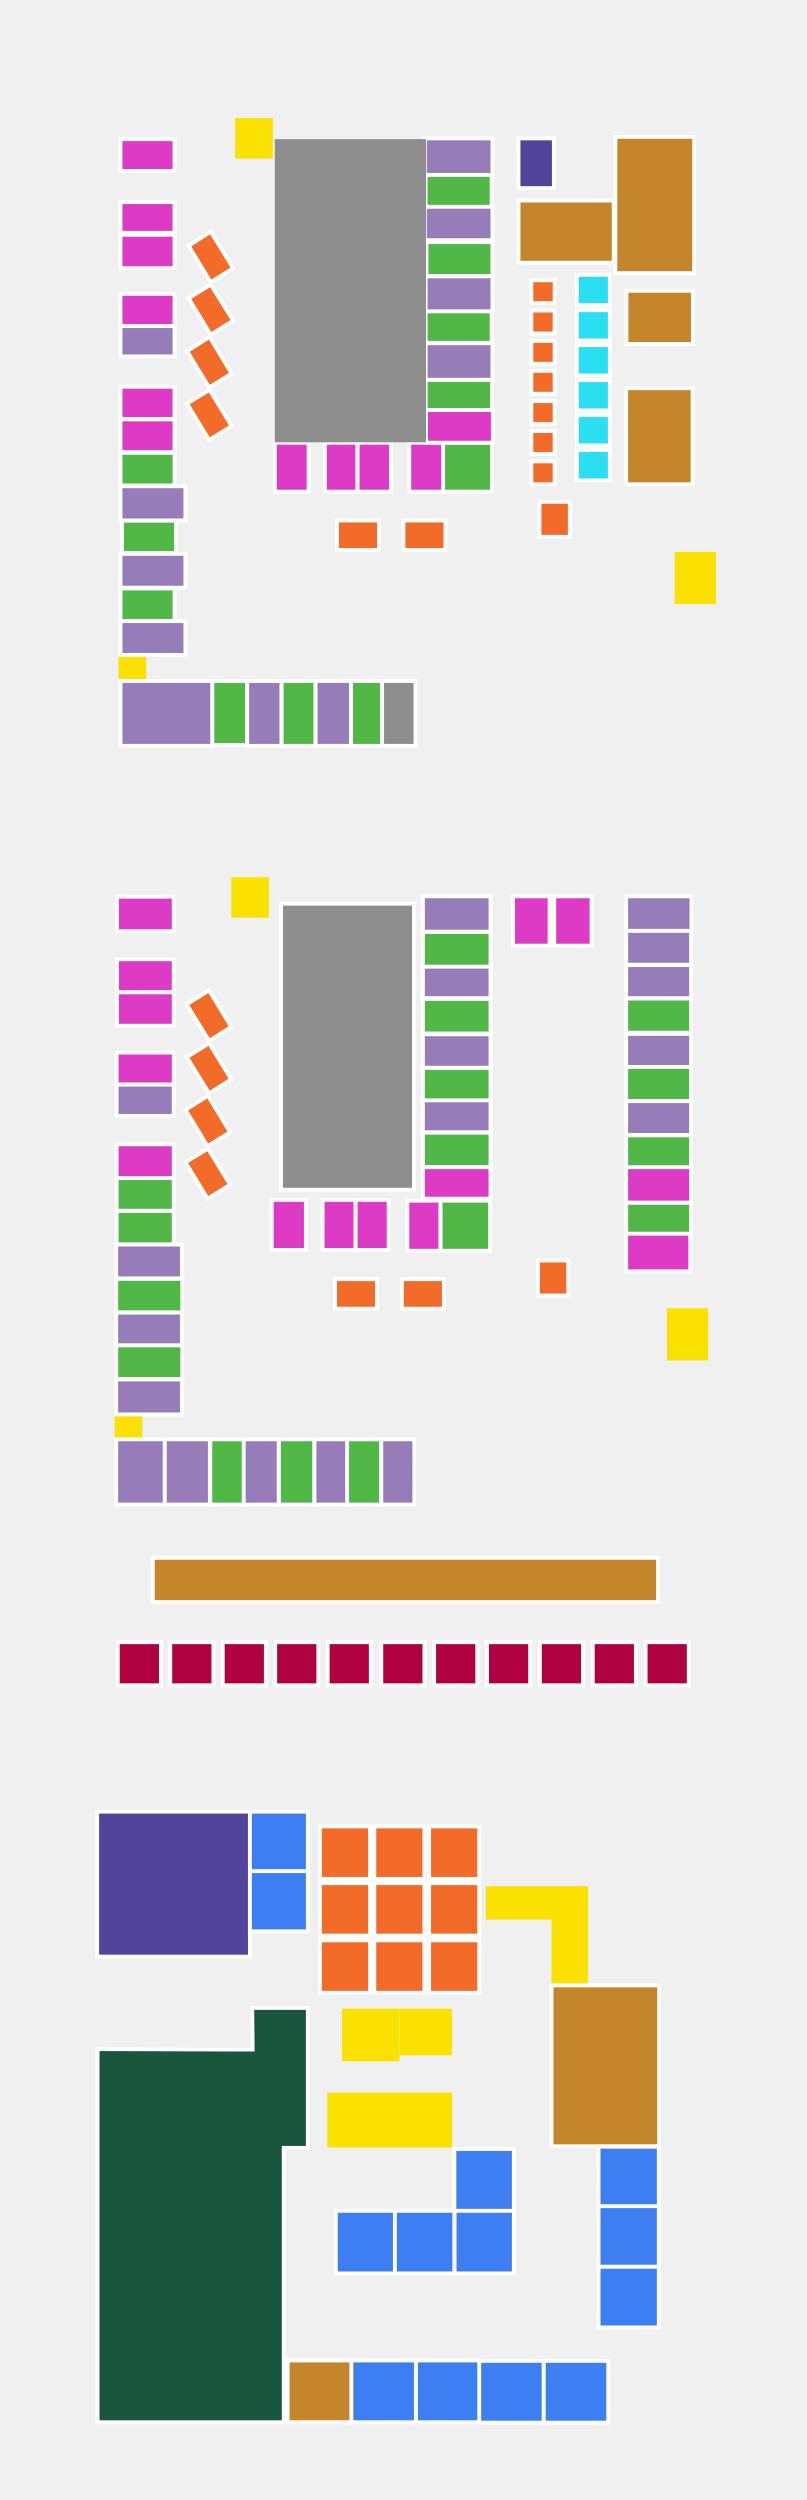
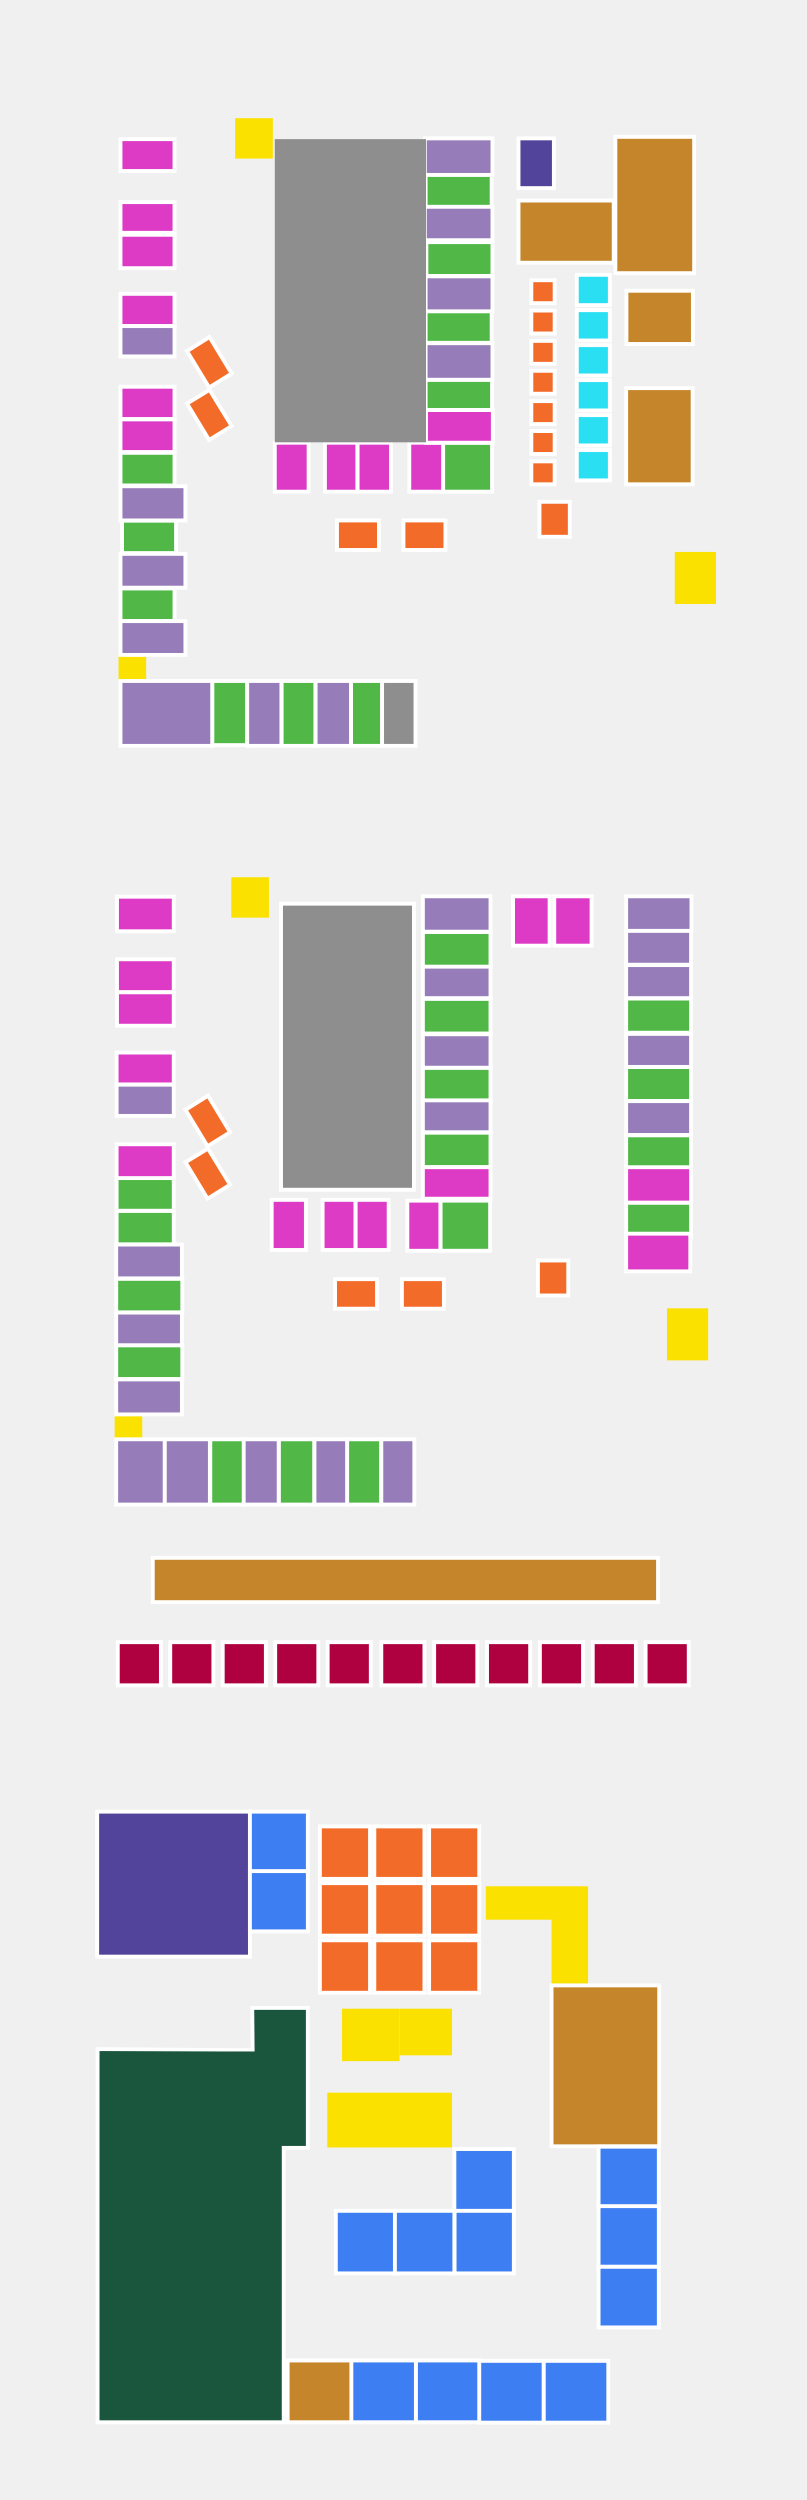
<svg xmlns="http://www.w3.org/2000/svg" id="Layer_1" version="1.1" viewBox="0 0 207.4 643.2">
  <defs>
    <style>
      .st0 {
        fill: none;
      }

      .st1, .st2 {
        fill: #1a563d;
      }

      .st1, .st3, .st4, .st5, .st6, .st7, .st8, .st9, .st10, .st11, .st12 {
        stroke: #fff;
        stroke-miterlimit: 10;
      }

      .st3 {
        fill: #51b848;
      }

      .st13, .st4 {
        fill: #8e8e8e;
      }

      .st5 {
        fill: #c5862b;
      }

      .st6 {
        fill: #dd3ac6;
      }

      .st7 {
        fill: #52439b;
      }

      .st8 {
        fill: #2adff2;
      }

      .st14 {
        fill: #fbe100;
      }

      .st9 {
        fill: #967cb9;
      }

      .st10 {
        fill: #3d7ef2;
      }

      .st11 {
        fill: #f36b28;
      }

      .st12 {
        fill: #af003f
      }
    </style>
  </defs>
  <g id="layer_3">
    <rect id="e1" class="st14" x="171.6" y="336.6" width="10.6" height="13.4" />
    <rect id="e2" class="st14" x="29.5" y="363.9" width="7.1" height="6.5" />
    <rect id="e3" class="st14" x="59.5" y="225.7" width="9.7" height="10.4" />
    <rect id="e4" class="st14" x="84.2" y="538.4" width="32.1" height="14.1" />
    <rect id="e5" class="st14" x="88" y="516.8" width="14.8" height="13.5" />
    <rect id="e6" class="st14" x="102.8" y="516.8" width="13.5" height="12" />
    <rect id="e7" class="st14" x="125" y="485.3" width="26.3" height="8.6" />
    <rect id="e8" class="st14" x="141.9" y="493.7" width="9.4" height="17.1" />
    <rect id="e9" class="st14" x="173.6" y="142" width="10.6" height="13.4" />
    <rect id="e10" class="st14" x="30.5" y="168.5" width="7.1" height="6.5" />
    <rect id="e11" class="st14" x="60.5" y="30.4" width="9.7" height="10.4" />
  </g>
  <g id="Layer_2">
    <rect id="rr1" class="st7" x="133.4" y="35.6" width="9.1" height="12.8" />
    <rect id="rr2" class="st7" x="25" y="466.1" width="39.3" height="37.3" />
    <rect id="_117" class="st3" x="31" y="116.5" width="13.9" height="8.4" />
    <rect id="_115" class="st3" x="31.4" y="133.9" width="13.9" height="8.4" />
    <rect id="_113" class="st3" x="31" y="151.4" width="13.9" height="8.4" />
    <rect id="_107" class="st3" x="54.6" y="175.2" width="9" height="16.5" />
    <rect id="_105" class="st3" x="72.4" y="175.2" width="8.8" height="16.7" />
    <rect id="_103" class="st3" x="90.3" y="175.2" width="8.1" height="16.7" />
    <rect id="ina" class="st4" x="98.3" y="175.2" width="8.6" height="16.7" />
    <rect id="_131" class="st3" x="114" y="113.9" width="12.6" height="12.6" />
    <rect id="_133" class="st3" x="109.5" y="97.7" width="17.1" height="7.8" />
    <rect id="_135" class="st3" x="109.5" y="80" width="17" height="8.2" />
    <rect id="_137" class="st3" x="109.7" y="62.3" width="17" height="8.7" />
    <rect id="_139" class="st3" x="109.5" y="44.9" width="17" height="8.7" />
    <rect id="_213" class="st3" x="29.9" y="346.1" width="17" height="8.7" />
    <rect id="_215" class="st3" x="29.9" y="329" width="17" height="8.7" />
    <rect id="_217" class="st3" x="30" y="311.5" width="14.7" height="8.7" />
    <rect id="_218" class="st3" x="30" y="302.8" width="14.7" height="8.7" />
    <rect id="_118" class="st6" x="31" y="107.9" width="13.9" height="8.4" />
    <rect id="_231" class="st3" x="113.3" y="308.9" width="12.8" height="12.9" />
    <rect id="_233" class="st3" x="108.8" y="291.4" width="17.4" height="8.9" />
    <rect id="_235" class="st3" x="108.8" y="274.7" width="17.4" height="8.9" />
    <rect id="_237" class="st3" x="108.8" y="257" width="17.4" height="8.9" />
    <rect id="_253" class="st3" x="161.1" y="309.4" width="16.7" height="8.8" />
    <rect id="_251" class="st3" x="161.1" y="292.1" width="16.7" height="8.8" />
    <rect id="_249" class="st3" x="161.1" y="274.5" width="16.7" height="8.8" />
    <rect id="_247" class="st3" x="161.1" y="256.9" width="16.7" height="8.8" />
    <rect id="_207" class="st3" x="54.1" y="370.3" width="8.7" height="16.8" />
    <rect id="_205" class="st3" x="71.7" y="370.3" width="9.2" height="16.8" />
    <rect id="_203" class="st3" x="89.3" y="370.3" width="8.8" height="16.8" />
    <rect id="_124" class="st6" x="31" y="35.8" width="13.9" height="8.2" />
    <rect id="_123" class="st6" x="31" y="52" width="13.9" height="7.9" />
    <rect id="_122" class="st6" x="31" y="60.4" width="13.9" height="8.6" />
    <rect id="_119" class="st6" x="31" y="99.5" width="13.9" height="8.3" />
    <rect id="_121" class="st6" x="31" y="75.6" width="13.9" height="8.3" />
    <rect id="_126" class="st6" x="70.7" y="113.9" width="8.7" height="12.6" />
    <rect id="_127" class="st6" x="83.6" y="113.9" width="8.4" height="12.6" />
    <rect id="_128" class="st6" x="92" y="113.9" width="8.6" height="12.6" />
    <rect id="_129" class="st6" x="105.3" y="113.9" width="8.7" height="12.6" />
    <rect id="_132" class="st6" x="109.6" y="105.5" width="17.2" height="8.4" />
    <rect id="_224" class="st6" x="30.1" y="230.7" width="14.6" height="8.9" />
    <rect id="_120" class="st9" x="31" y="83.9" width="13.9" height="7.8" />
    <rect id="_140" class="st9" x="109.3" y="35.6" width="17.4" height="9.4" />
    <rect id="_138" class="st9" x="109.3" y="53.2" width="17.4" height="8.6" />
    <rect id="_136" class="st9" x="109.5" y="71.1" width="17.2" height="9" />
    <rect id="_134" class="st9" x="109.5" y="88.3" width="17.2" height="9.4" />
    <rect id="_116" class="st9" x="31" y="125.1" width="16.7" height="8.8" />
    <rect id="_114" class="st9" x="31" y="142.5" width="16.7" height="8.7" />
    <rect id="_112" class="st9" x="31" y="159.8" width="16.7" height="8.7" />
    <rect id="_108" class="st9" x="31" y="175.2" width="23.6" height="16.7" />
    <rect id="_106" class="st9" x="63.6" y="175.2" width="8.8" height="16.7" />
    <rect id="_104" class="st9" x="81.2" y="175.2" width="9.1" height="16.7" />
    <rect id="_220" class="st9" x="30" y="279" width="14.7" height="8.1" />
    <rect id="_216" class="st9" x="29.9" y="320.2" width="16.9" height="8.7" />
    <rect id="_214" class="st9" x="29.9" y="337.7" width="16.9" height="8.4" />
    <rect id="_212" class="st9" x="29.9" y="354.9" width="16.9" height="9" />
    <rect id="_210" class="st9" x="29.9" y="370.3" width="12.5" height="16.8" />
    <rect id="_208" class="st9" x="42.4" y="370.3" width="11.6" height="16.8" />
    <rect id="_206" class="st9" x="62.7" y="370.3" width="9" height="16.8" />
    <rect id="_204" class="st9" x="80.9" y="370.3" width="8.4" height="16.8" />
    <rect id="_202" class="st9" x="98.1" y="370.3" width="8.5" height="16.8" />
    <rect id="_240" class="st9" x="108.8" y="230.6" width="17.4" height="9.1" />
    <rect id="_238" class="st9" x="108.8" y="248.1" width="17.4" height="8.7" />
    <rect id="_239" class="st3" x="108.8" y="239.8" width="17.4" height="8.9" />
    <rect id="_236" class="st9" x="108.8" y="266.1" width="17.4" height="8.6" />
    <rect id="_234" class="st9" x="108.8" y="283.1" width="17.4" height="8.2" />
    <rect id="_244" class="st9" x="161.1" y="230.6" width="16.8" height="8.9" />
    <rect id="_245" class="st9" x="161.1" y="239.5" width="16.7" height="8.7" />
    <rect id="_246" class="st9" x="161.1" y="248.3" width="16.7" height="8.5" />
    <rect id="_248" class="st9" x="161.1" y="266" width="16.7" height="8.5" />
    <rect id="_250" class="st9" x="161.1" y="283.3" width="16.7" height="8.7" />
    <rect id="_223" class="st6" x="30.1" y="246.8" width="14.6" height="8.5" />
    <rect id="_222" class="st6" x="30.1" y="255.3" width="14.6" height="8.6" />
    <rect id="_221" class="st6" x="30" y="270.8" width="14.7" height="8.2" />
    <rect id="_219" class="st6" x="30" y="294.4" width="14.7" height="8.7" />
    <rect id="_226" class="st6" x="69.9" y="308.7" width="8.8" height="12.9" />
    <rect id="_227" class="st6" x="83" y="308.7" width="8.5" height="12.9" />
    <rect id="_228" class="st6" x="91.5" y="308.7" width="8.5" height="12.9" />
    <rect id="_229" class="st6" x="104.8" y="308.9" width="8.5" height="12.9" />
    <rect id="_232" class="st6" x="108.8" y="300.3" width="17.4" height="8.1" />
    <rect id="_243" class="st6" x="142.6" y="230.6" width="9.6" height="12.7" />
    <rect id="_242" class="st6" x="132" y="230.6" width="9.4" height="12.7" />
    <rect id="_252" class="st6" x="161.1" y="300.3" width="16.7" height="9.1" />
    <rect id="_254" class="st6" x="161.1" y="317.4" width="16.5" height="9.7" />
    <rect id="s1" class="st12" x="30.3" y="422.5" width="11.1" height="11.1" />
    <rect id="s2" class="st12" x="43.8" y="422.5" width="11.1" height="11.1" />
    <rect id="s6" class="st12" x="98.1" y="422.5" width="11.1" height="11.1" />
    <rect id="s5" class="st12" x="84.3" y="422.5" width="11.1" height="11.1" />
    <rect id="s4" class="st12" x="70.8" y="422.5" width="11.1" height="11.1" />
    <rect id="s3" class="st12" x="57.3" y="422.5" width="11.1" height="11.1" />
    <rect id="s8" class="st12" x="125.3" y="422.5" width="11.1" height="11.1" />
    <rect id="s7" class="st12" x="111.7" y="422.5" width="11.1" height="11.1" />
    <rect id="s9" class="st12" x="138.9" y="422.5" width="11.1" height="11.1" />
    <rect id="s10" class="st12" x="152.5" y="422.5" width="11.1" height="11.1" />
    <rect id="s11" class="st12" x="166.1" y="422.5" width="11.1" height="11.1" />
    <rect id="_9thst" class="st5" x="39.3" y="400.8" width="130" height="11.4" />
    <rect id="command" class="st5" x="161.1" y="99.86" width="17.1" height="24.74" />
    <rect id="thinktank" class="st5" x="161.17" y="74.8" width="17.1" height="13.7" />
    <rect id="dreambox" class="st5" x="158.32" y="35.21" width="20.27" height="35.07" />
    <rect id="bunker" class="st5" x="141.9" y="510.8" width="27.7" height="41.4" />
    <rect id="stage" class="st5" x="133.4" y="51.6" width="24.5" height="16" />
    <rect id="sb" class="st5" x="74" y="607.3" width="16.6" height="15.9" />
    <rect id="h" class="st11" x="138.4" y="324.3" width="7.8" height="9" />
    <rect id="i" class="st11" x="103.4" y="329.1" width="10.8" height="7.6" />
    <rect id="j" class="st11" x="86.2" y="329.1" width="10.8" height="7.6" />
    <polygon id="k" class="st11" points="48.1 298.8 53.5 295.5 59.2 304.8 53.4 308.4 47.7 299 48.1 298.8" />
    <polygon id="l" class="st11" points="48.1 285.3 53.5 281.9 59.2 291.3 53.4 294.9 47.7 285.5 48.1 285.3" />
-     <polygon id="m" class="st11" points="48.5 271.7 53.8 268.4 59.5 277.7 53.8 281.3 48 271.9 48.5 271.7" />
-     <polygon id="n" class="st11" points="48.5 258.1 53.8 254.8 59.5 264.2 53.8 267.8 48 258.4 48.5 258.1" />
+     <polygon id="m" class="st11" display="none" points="48.5 271.7 53.8 268.4 59.5 277.7 53.8 281.3 48 271.9 48.5 271.7" />
+     <polygon id="n" class="st11" display="none" points="48.5 258.1 53.8 254.8 59.5 264.2 53.8 267.8 48 258.4 48.5 258.1" />
    <rect id="h1" class="st11" x="138.8" y="129.1" width="7.8" height="9" />
    <rect id="i1" class="st11" x="103.8" y="133.9" width="10.8" height="7.6" />
    <rect id="j1" class="st11" x="86.7" y="133.9" width="10.8" height="7.6" />
    <polygon id="k1" class="st11" points="48.5 103.6 53.9 100.3 59.6 109.6 53.8 113.2 48.1 103.8 48.5 103.6" />
    <polygon id="l1" class="st11" points="48.5 90.1 53.9 86.7 59.6 96.1 53.8 99.7 48.1 90.3 48.5 90.1" />
-     <polygon id="m1" class="st11" points="48.9 76.5 54.2 73.2 60 82.5 54.2 86.1 48.5 76.7 48.9 76.5" />
-     <polygon id="n1" class="st11" points="48.9 63 54.2 59.6 60 69 54.2 72.6 48.5 63.2 48.9 63" />
+     <polygon id="m1" class="st11" display="none" points="48.9 76.5 54.2 73.2 60 82.5 54.2 86.1 48.5 76.7 48.9 76.5" />
+     <polygon id="n1" class="st11" display="none" points="48.9 63 54.2 59.6 60 69 54.2 72.6 48.5 63.2 48.9 63" />
    <rect id="a" class="st11" x="136.7" y="72.1" width="6" height="5.9" />
    <rect id="b" class="st11" x="136.7" y="79.9" width="6" height="5.9" />
    <rect id="c" class="st11" x="136.7" y="87.7" width="6" height="5.9" />
    <rect id="d" class="st11" x="136.7" y="95.4" width="6" height="5.9" />
    <rect id="e" class="st11" x="136.7" y="103.2" width="6" height="5.9" />
    <rect id="f" class="st11" x="136.7" y="110.9" width="6" height="5.9" />
    <rect id="g" class="st11" x="136.7" y="118.7" width="6" height="5.9" />
    <rect id="_1" class="st8" x="148.4" y="70.7" width="8.5" height="7.8" />
    <rect id="_2" class="st8" x="148.4" y="79.8" width="8.5" height="7.8" />
    <rect id="_3" class="st8" x="148.4" y="88.8" width="8.5" height="7.8" />
    <rect id="_4" class="st8" x="148.4" y="97.8" width="8.5" height="7.8" />
    <rect id="_5" class="st8" x="148.4" y="106.8" width="8.5" height="7.8" />
    <rect id="_6" class="st8" x="148.4" y="115.8" width="8.5" height="7.8" />
    <rect id="ina1" class="st13" x="70.7" y="35.8" width="38.9" height="78" />
    <rect id="ina2" class="st4" x="72.3" y="232.5" width="34.2" height="73.6" />
    <polygon id="sgphlb" class="st1" points="25.1 527.2 25.1 623.2 73 623.2 73 552.6 79.2 552.6 79.2 516.6 64.9 516.6 65 527.5 25.1 527.2" />
    <rect id="hlblable" class="st2" x="26.2" y="527.8" width="45.7" height="94.5" />
    <rect id="a2" class="st10" x="64.3" y="466.1" width="14.9" height="15.5" />
    <rect id="a1" class="st10" x="64.3" y="481.4" width="14.9" height="15.5" />
    <rect id="a13" class="st10" x="116.9" y="552.9" width="15.3" height="16.1" />
    <rect id="a12" class="st10" x="116.9" y="568.8" width="15.3" height="16.1" />
    <rect id="a10" class="st10" x="86.4" y="568.8" width="15.3" height="16.1" />
    <rect id="a11" class="st10" x="101.6" y="568.8" width="15.3" height="16.1" />
    <rect id="a3" class="st10" x="154" y="552.3" width="15.5" height="15.6" />
    <rect id="a4" class="st10" x="154" y="567.6" width="15.5" height="15.6" />
    <rect id="a5" class="st10" x="154" y="583.2" width="15.5" height="15.6" />
    <rect id="a8" class="st10" x="106.9" y="607.3" width="16.6" height="15.9" />
    <rect id="a7" class="st10" x="123.3" y="607.4" width="16.6" height="15.9" />
    <rect id="a6" class="st10" x="139.9" y="607.4" width="16.6" height="15.9" />
    <rect id="a9" class="st10" x="90.4" y="607.3" width="16.6" height="15.9" />
    <rect id="aa" class="st11" x="82.3" y="469.9" width="12.9" height="13.5" />
    <rect id="bb" class="st11" x="96.3" y="469.9" width="12.9" height="13.5" />
    <rect id="cc" class="st11" x="110.4" y="469.9" width="12.9" height="13.5" />
    <rect id="dd" class="st11" x="82.3" y="484.5" width="12.9" height="13.5" />
    <rect id="ee" class="st11" x="96.3" y="484.5" width="12.9" height="13.5" />
    <rect id="ff" class="st11" x="110.4" y="484.5" width="12.9" height="13.5" />
    <rect id="gg" class="st11" x="82.3" y="499.2" width="12.9" height="13.5" />
    <rect id="hh" class="st11" x="96.3" y="499.2" width="12.9" height="13.5" />
    <rect id="ii" class="st11" x="110.4" y="499.2" width="12.9" height="13.5" />
    <rect id="ankeny" class="st0" x="-8" y="396.5" width="60" height="65" />
    <rect id="burnside" class="st0" x="156" y="396.5" width="60" height="65" />
  </g>
  <g id="Layer_4">
    <rect id="arium" class="st0" x="86.4" y="588.8" width="50" height="14.5" />
    <rect id="heylovebar" class="st0" x="27.7" y="529.5" width="42.5" height="91.2" />
    <rect id="elevators" class="st0" x="89.4" y="518.1" width="25.7" height="9.2" />
    <rect id="restrooms" class="st0" x="26.2" y="472.6" width="36.7" height="19.3" />
    <rect id="dreamtentroof" class="st0" x="130" y="258.9" width="26.1" height="46.9" />
    <rect id="jupiteroglv1" class="st0" x="31.4" y="192.4" width="147.3" height="9.5" />
    <rect id="jupiteroglv2" class="st0" x="29.5" y="387.2" width="148.3" height="9.2" />
    <rect id="jnextlv2" class="st0" x="30.5" y="624.2" width="148.3" height="9.2" />
    <rect id="flexlounge" class="st0" x="125" y="468.2" width="42.9" height="15.1" />
  </g>
</svg>
